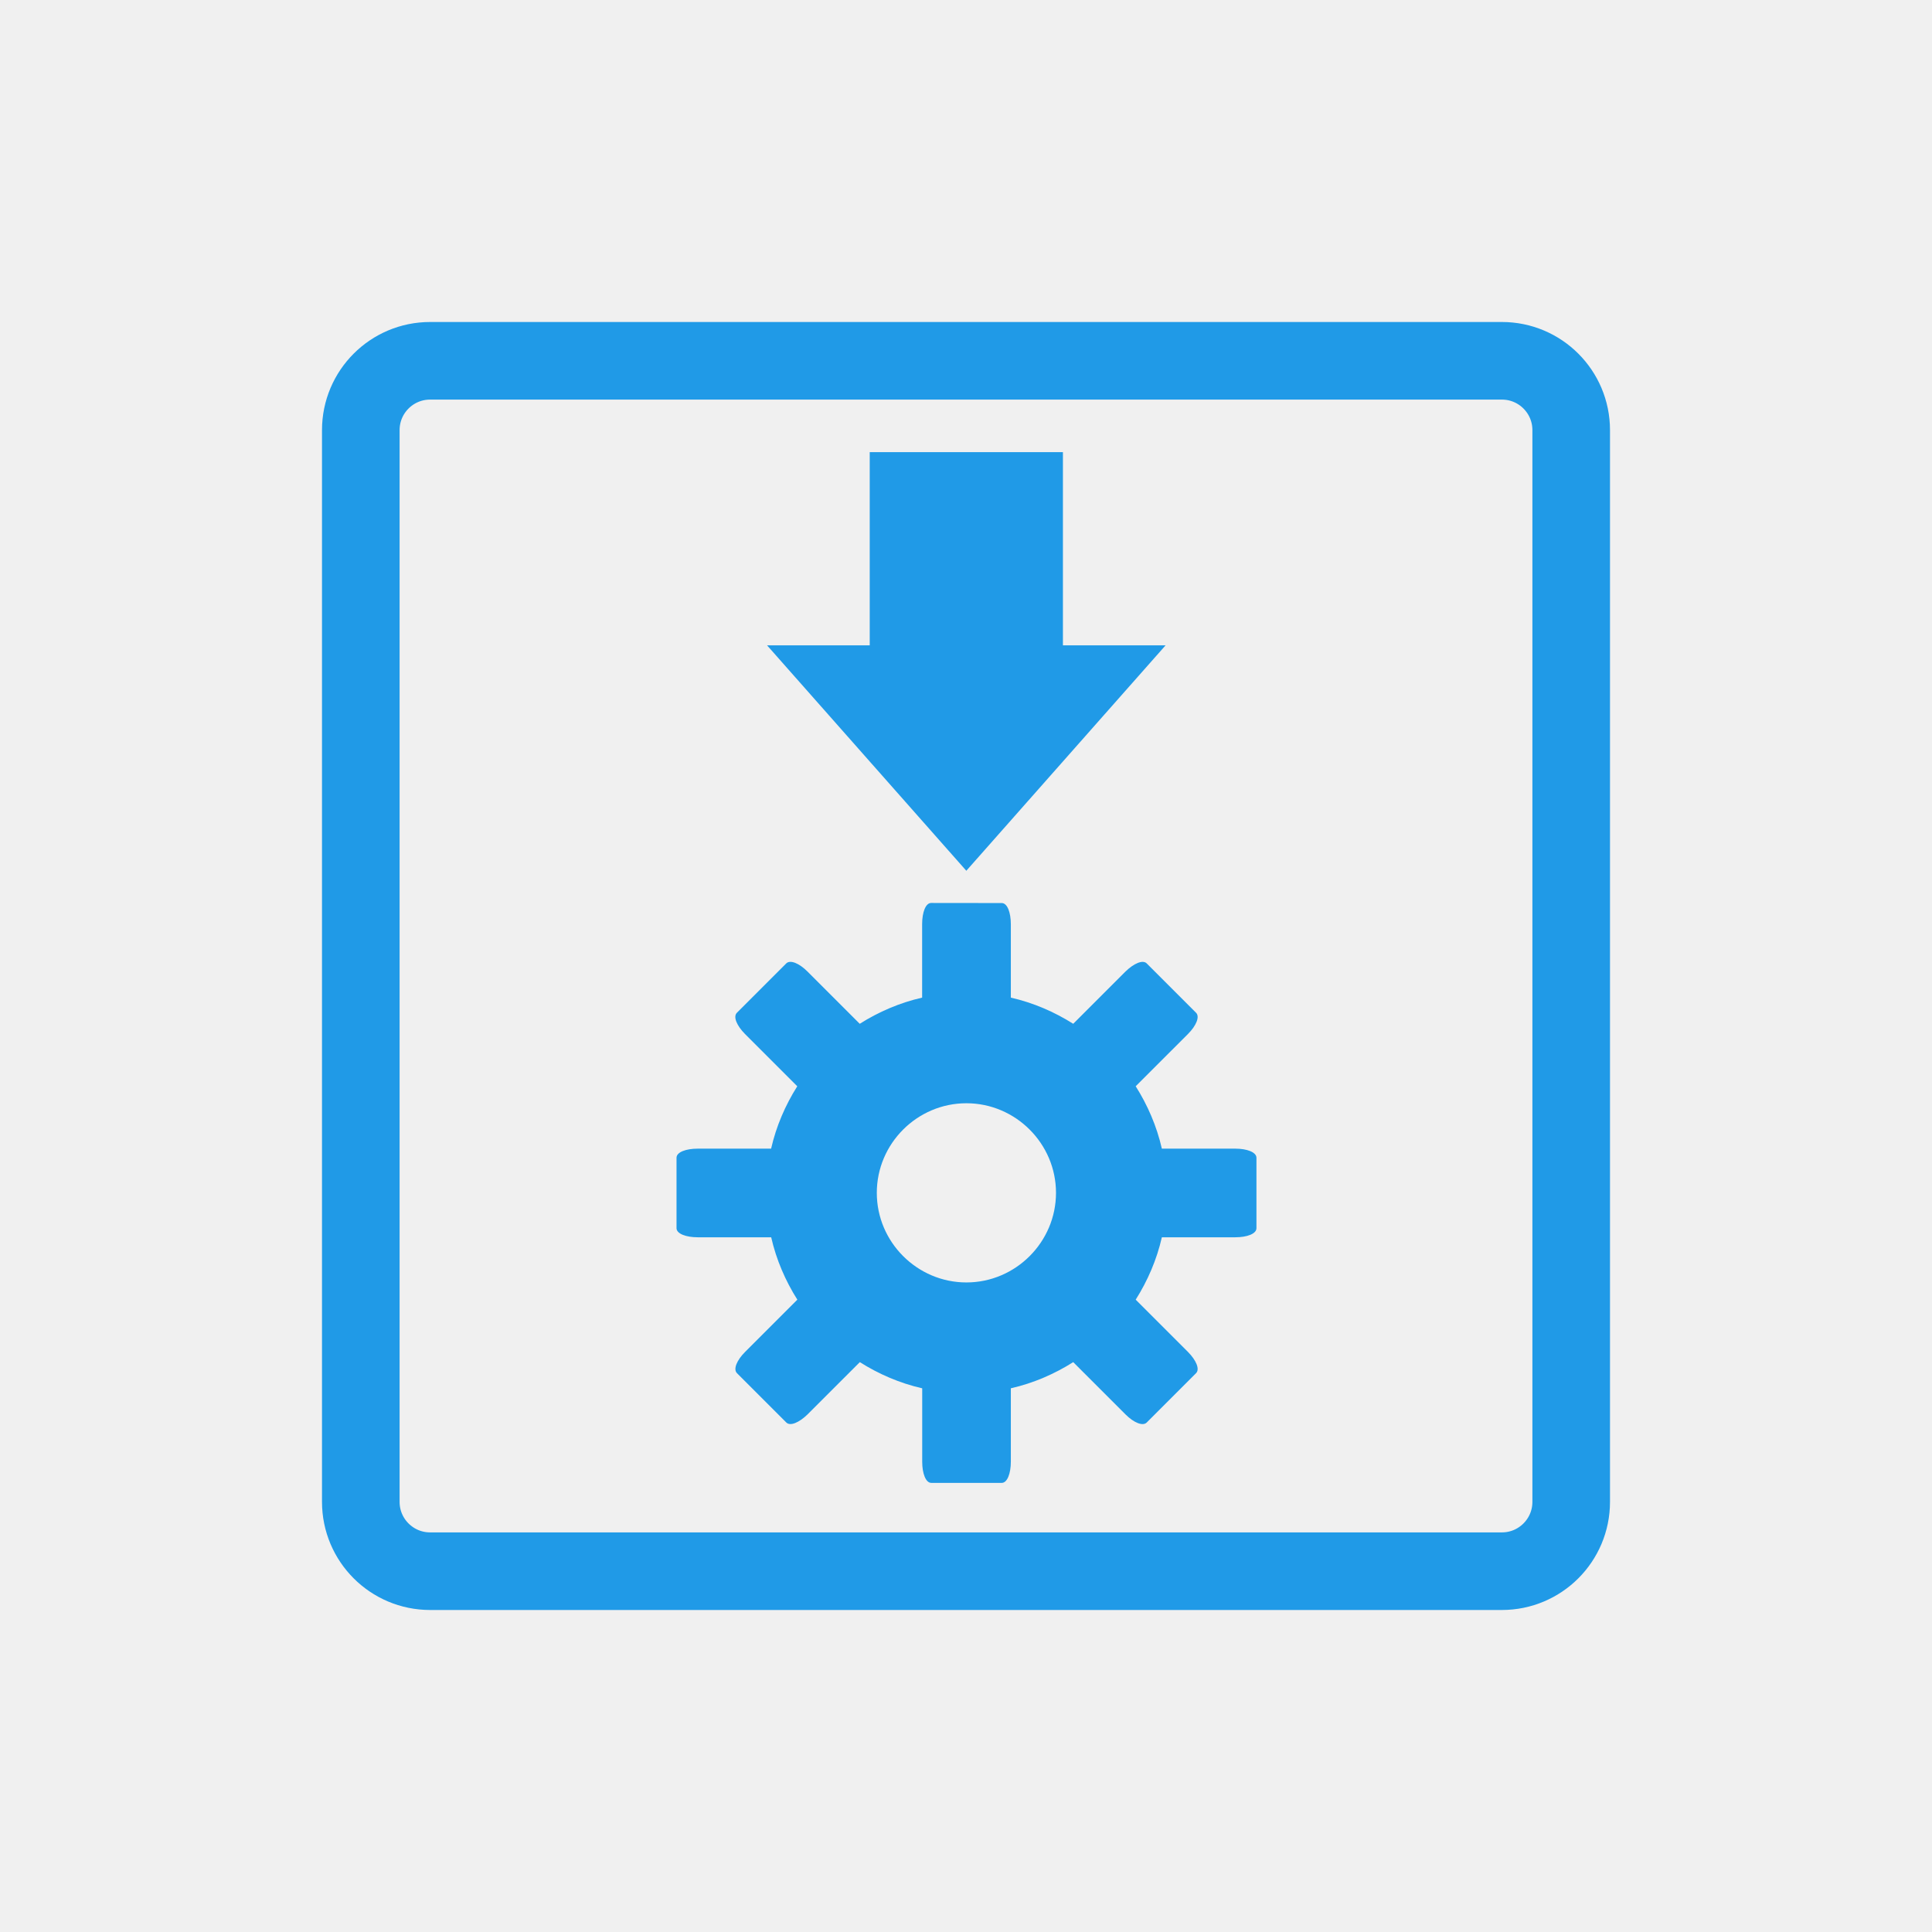
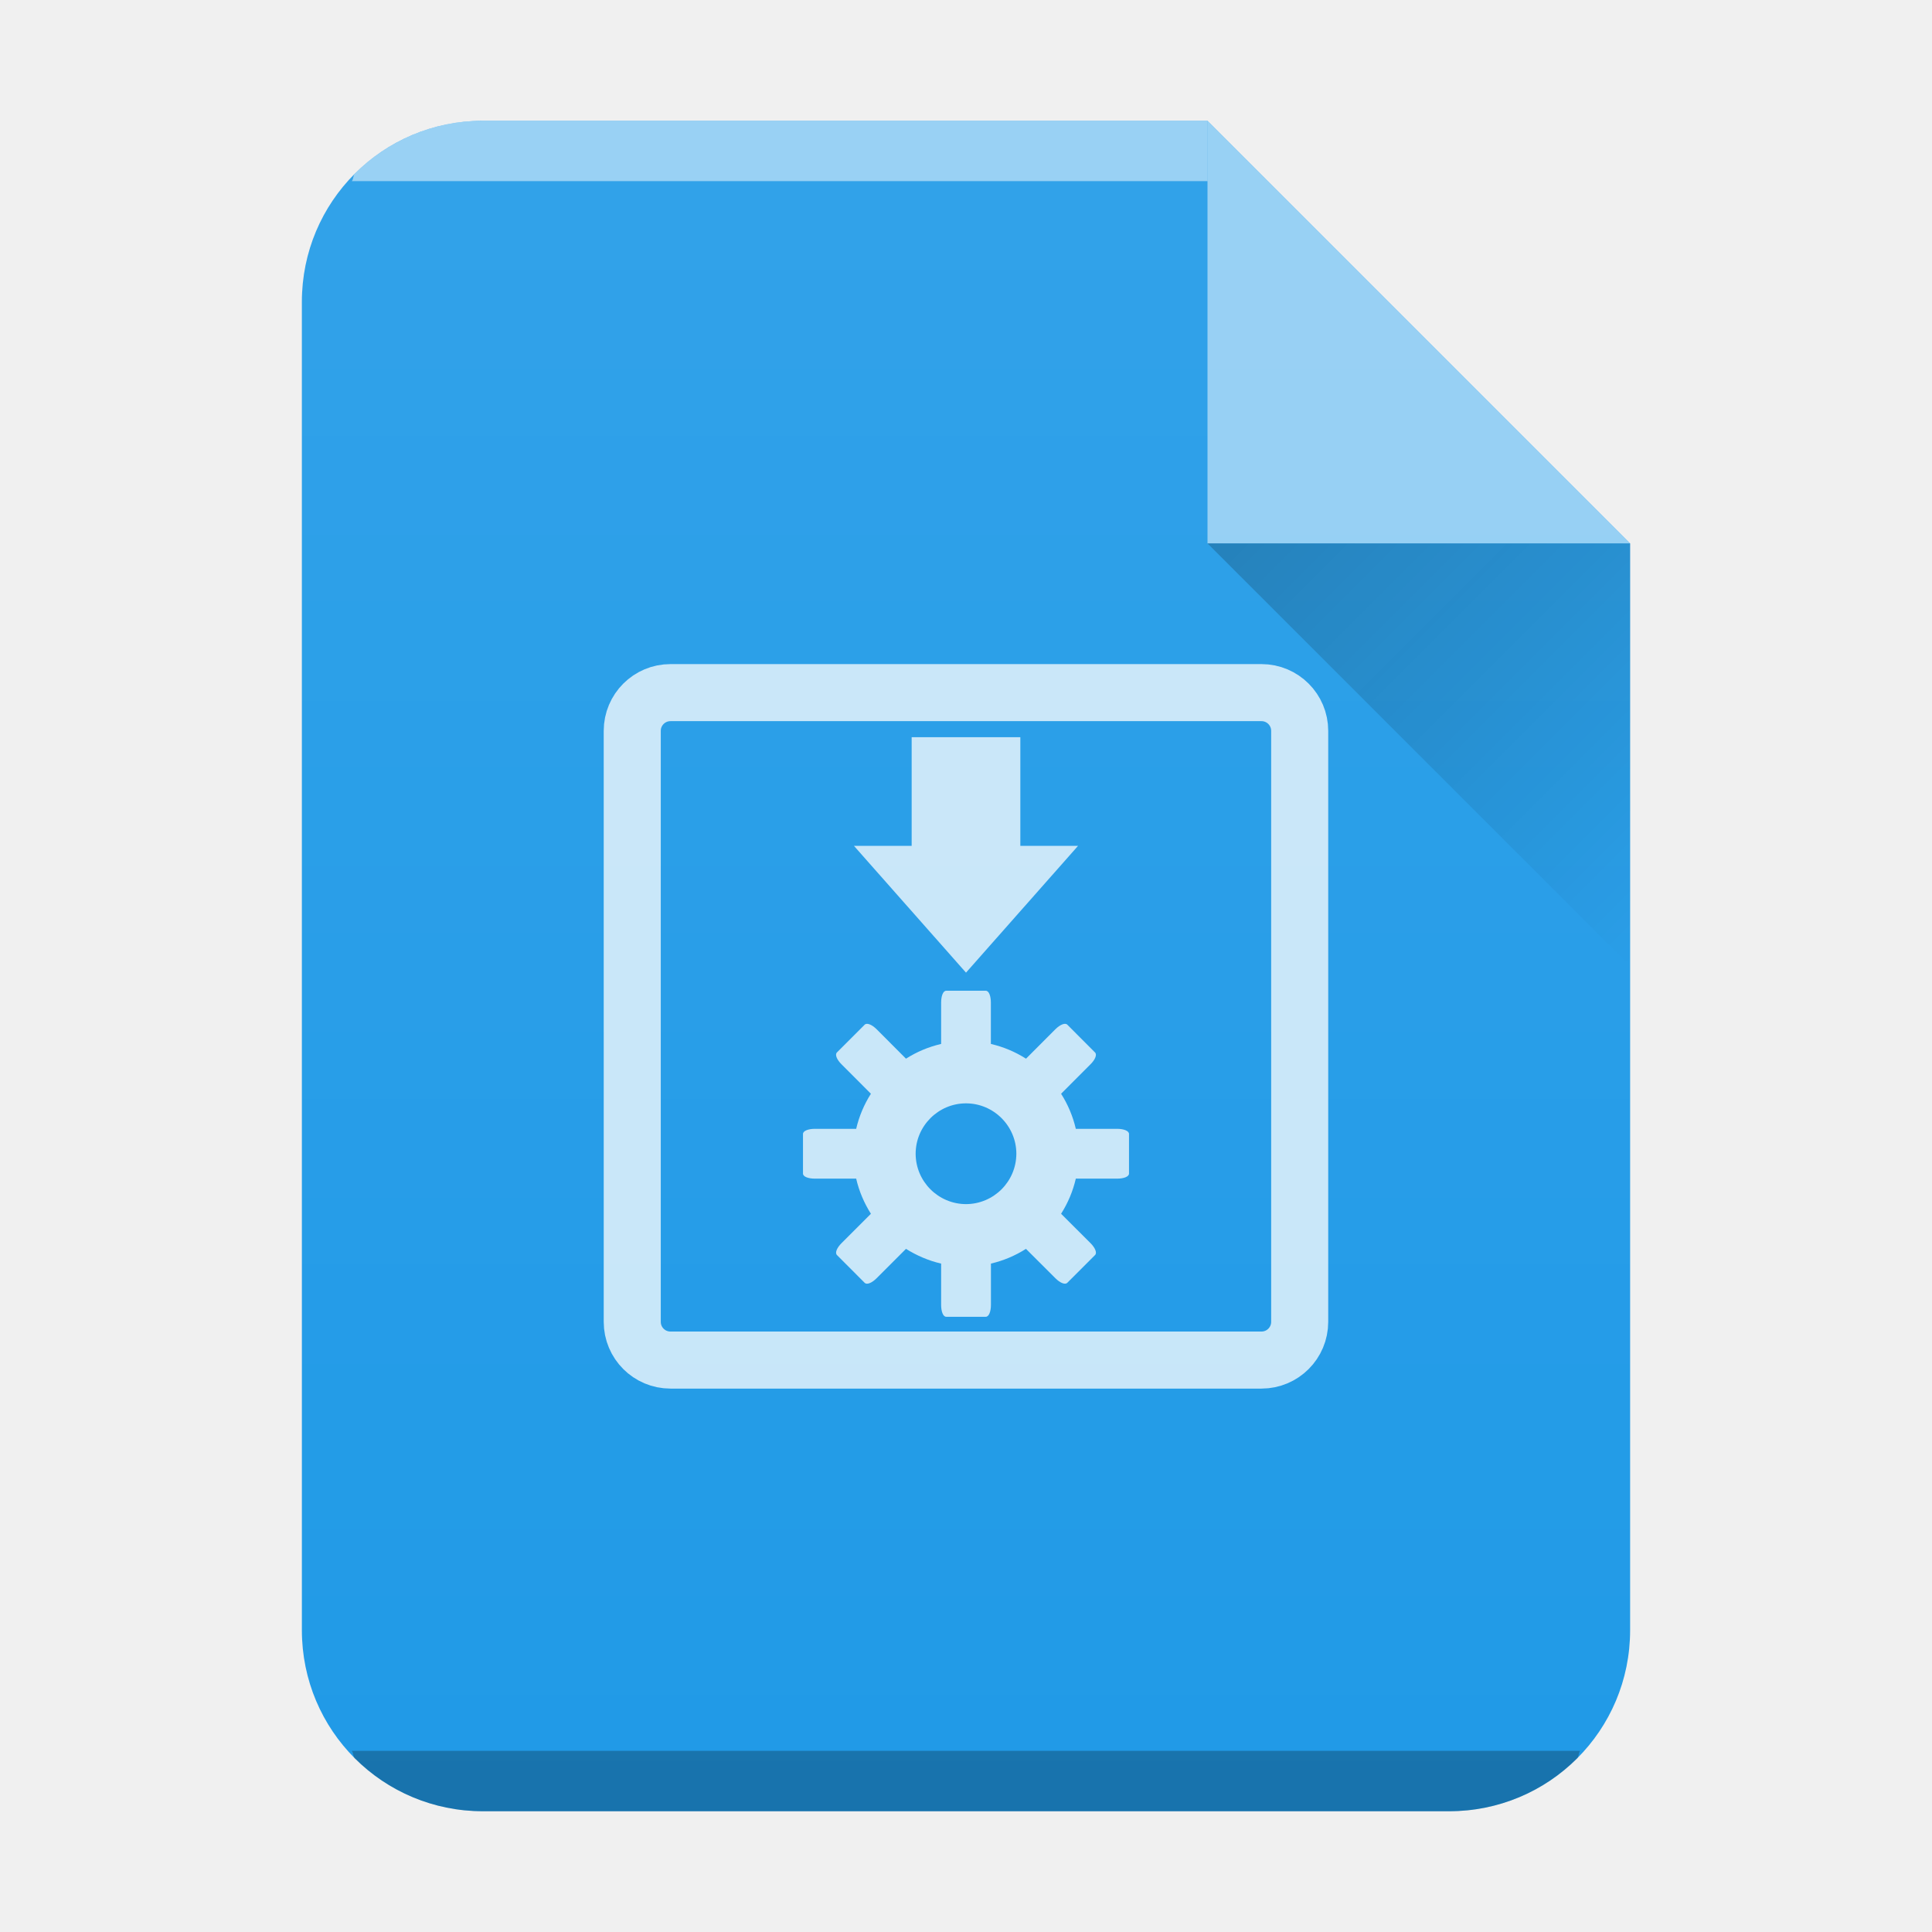
- <svg xmlns="http://www.w3.org/2000/svg" width="24" height="24" viewBox="0 0 24 24">
-   <g transform="translate(1,1)">
-     <g transform="matrix(1 0 0 1 0 -1030.362)">
-       <rect style="fill:none;fill-opacity:1;stroke:#209ae7;stroke-width:0.964;stroke-linecap:round;stroke-linejoin:round;stroke-miterlimit:4;stroke-dasharray:none;stroke-dashoffset:0;stroke-opacity:1" y="1033.844" x="3.482" ry="0.861" rx="0.861" height="15.036" width="15.036" />
-       <path style="display:inline;overflow:visible;visibility:visible;fill:#209ae7;fill-opacity:1;fill-rule:nonzero;stroke:none;stroke-width:0.401;marker:none;enable-background:accumulate" d="m 9.804,1034.979 v 2.4 h -1.275 l 2.475,2.8 2.475,-2.8 h -1.275 v -2.4 z" />
-       <path d="m 10.567,1040.579 c -0.069,0 -0.112,0.118 -0.112,0.263 v 0.913 c -0.278,0.063 -0.541,0.177 -0.775,0.325 l -0.65,-0.65 c -0.102,-0.102 -0.214,-0.149 -0.263,-0.1 l -0.613,0.613 c -0.049,0.049 -0.002,0.16 0.1,0.263 l 0.65,0.65 c -0.148,0.234 -0.262,0.497 -0.325,0.775 H 7.667 c -0.145,0 -0.263,0.043 -0.263,0.113 v 0.875 c 0,0.069 0.118,0.113 0.263,0.113 h 0.913 c 0.063,0.278 0.177,0.541 0.325,0.775 l -0.65,0.65 c -0.102,0.102 -0.149,0.214 -0.1,0.263 l 0.613,0.613 c 0.049,0.049 0.16,0 0.263,-0.1 l 0.65,-0.65 c 0.234,0.148 0.497,0.262 0.775,0.325 v 0.912 c 0,0.144 0.043,0.263 0.113,0.263 h 0.875 c 0.069,0 0.113,-0.118 0.113,-0.263 v -0.912 c 0.278,-0.063 0.541,-0.177 0.775,-0.325 l 0.65,0.65 c 0.102,0.102 0.214,0.149 0.263,0.1 l 0.613,-0.613 c 0.049,-0.049 0.002,-0.16 -0.1,-0.263 l -0.65,-0.65 c 0.148,-0.234 0.262,-0.497 0.325,-0.775 h 0.913 c 0.145,0 0.262,-0.043 0.262,-0.113 v -0.875 c 0,-0.069 -0.118,-0.113 -0.262,-0.113 h -0.913 c -0.063,-0.278 -0.177,-0.541 -0.325,-0.775 l 0.65,-0.65 c 0.102,-0.102 0.149,-0.214 0.1,-0.263 l -0.613,-0.613 c -0.049,-0.049 -0.16,0 -0.263,0.1 l -0.65,0.65 c -0.234,-0.148 -0.497,-0.262 -0.775,-0.325 v -0.912 c 0,-0.144 -0.043,-0.263 -0.113,-0.263 z m 0.438,2.488 c 0.611,0 1.113,0.501 1.113,1.113 0,0.611 -0.501,1.113 -1.113,1.113 -0.611,0 -1.113,-0.501 -1.113,-1.113 0,-0.612 0.501,-1.113 1.113,-1.113 z" style="display:inline;overflow:visible;visibility:visible;fill:#209ae7;fill-opacity:1;fill-rule:nonzero;stroke:none;stroke-width:0.401;marker:none;enable-background:accumulate" />
-     </g>
-   </g>
+ <svg xmlns="http://www.w3.org/2000/svg" xmlns:xlink="http://www.w3.org/1999/xlink" width="32" height="32">
+   <defs>
+     <linearGradient id="c" y1="17" y2="24" x1="47" x2="54" gradientUnits="userSpaceOnUse" gradientTransform="translate(-27 -8)">
+       <stop stop-color="#060606" />
+       <stop offset="1" stop-opacity="0" />
+     </linearGradient>
+     <linearGradient xlink:href="#a" id="b" x1="5" y1="30" x2="5" y2="2" gradientUnits="userSpaceOnUse" gradientTransform="translate(-20)" />
+     <linearGradient id="a" y1="392.36" y2="365.36" x2="0" gradientUnits="userSpaceOnUse" gradientTransform="translate(309.57 152.44)">
+       <stop stop-color="#fff" stop-opacity="0" />
+       <stop offset="1" stop-color="#fff" stop-opacity=".2" />
+     </linearGradient>
+   </defs>
+   <path d="M20 2H8C6.338 2 5 3.338 5 5v22c0 1.662 1.338 3 3 3h16c1.662 0 3-1.338 3-3V9z" fill="#209ae7" />
+   <path style="marker:none" d="M15.1 12.21v1.8h-.956L16 16.11l1.856-2.1H16.9v-1.8z" overflow="visible" fill="#fff" fill-opacity=".75" />
+   <rect y="11.472" x="10.472" ry=".633" rx=".633" height="11.055" width="11.055" fill="none" stroke="#fff" stroke-width=".945" stroke-linecap="round" stroke-linejoin="round" stroke-opacity=".75" />
+   <path d="M15.672 16.41c-.052 0-.084.088-.084.197v.684a1.87 1.87 0 00-.582.244l-.487-.488c-.077-.076-.16-.111-.197-.075l-.46.46c-.036.036-.001.12.076.196l.487.488a1.87 1.87 0 00-.244.581h-.684c-.109 0-.197.033-.197.085v.656c0 .052.088.084.197.084h.684c.048.21.133.406.244.582l-.487.487c-.077.077-.112.16-.075.197l.459.46c.037.036.12.001.197-.076l.487-.487c.176.11.373.196.582.244v.684c0 .108.032.197.084.197h.656c.052 0 .085-.089.085-.197v-.684a1.87 1.87 0 00.58-.244l.488.487c.077.077.16.112.197.075l.46-.46c.036-.036.001-.12-.075-.196l-.488-.487a1.87 1.87 0 00.244-.582h.684c.109 0 .197-.032.197-.084v-.656c0-.052-.088-.085-.197-.085h-.684a1.87 1.87 0 00-.244-.581l.487-.488c.077-.076.112-.16.075-.196l-.459-.46c-.037-.036-.12-.001-.197.075l-.487.488a1.87 1.87 0 00-.582-.244v-.684c0-.109-.032-.197-.084-.197zM16 18.275c.459 0 .834.376.834.835a.837.837 0 01-.834.834.837.837 0 01-.834-.834c0-.459.375-.835.834-.835z" style="marker:none" overflow="visible" fill="#fff" fill-opacity=".75" />
+   <path d="M8 2a2.99 2.99 0 00-2.123.877c-.031.031-.02.09-.05.123H20V2z" color="#000" opacity=".5" fill="#fff" />
+   <path d="M5.826 29c.03.033.02.092.051.123A2.99 2.99 0 008 30h16a2.99 2.99 0 002.123-.877c.031-.031.02-.09.05-.123z" color="#000" opacity=".25" />
+   <path d="M20 2H8C6.338 2 5 3.338 5 5v22c0 1.662 1.338 3 3 3h16c1.662 0 3-1.338 3-3V9z" opacity=".4" fill="url(#b)" />
+   <path d="M27 9l-7-7v7z" color="#000" opacity=".5" fill="#fff" fill-rule="evenodd" />
+   <path d="M20 9l7 7V9z" opacity=".2" fill="url(#c)" fill-rule="evenodd" />
</svg>
